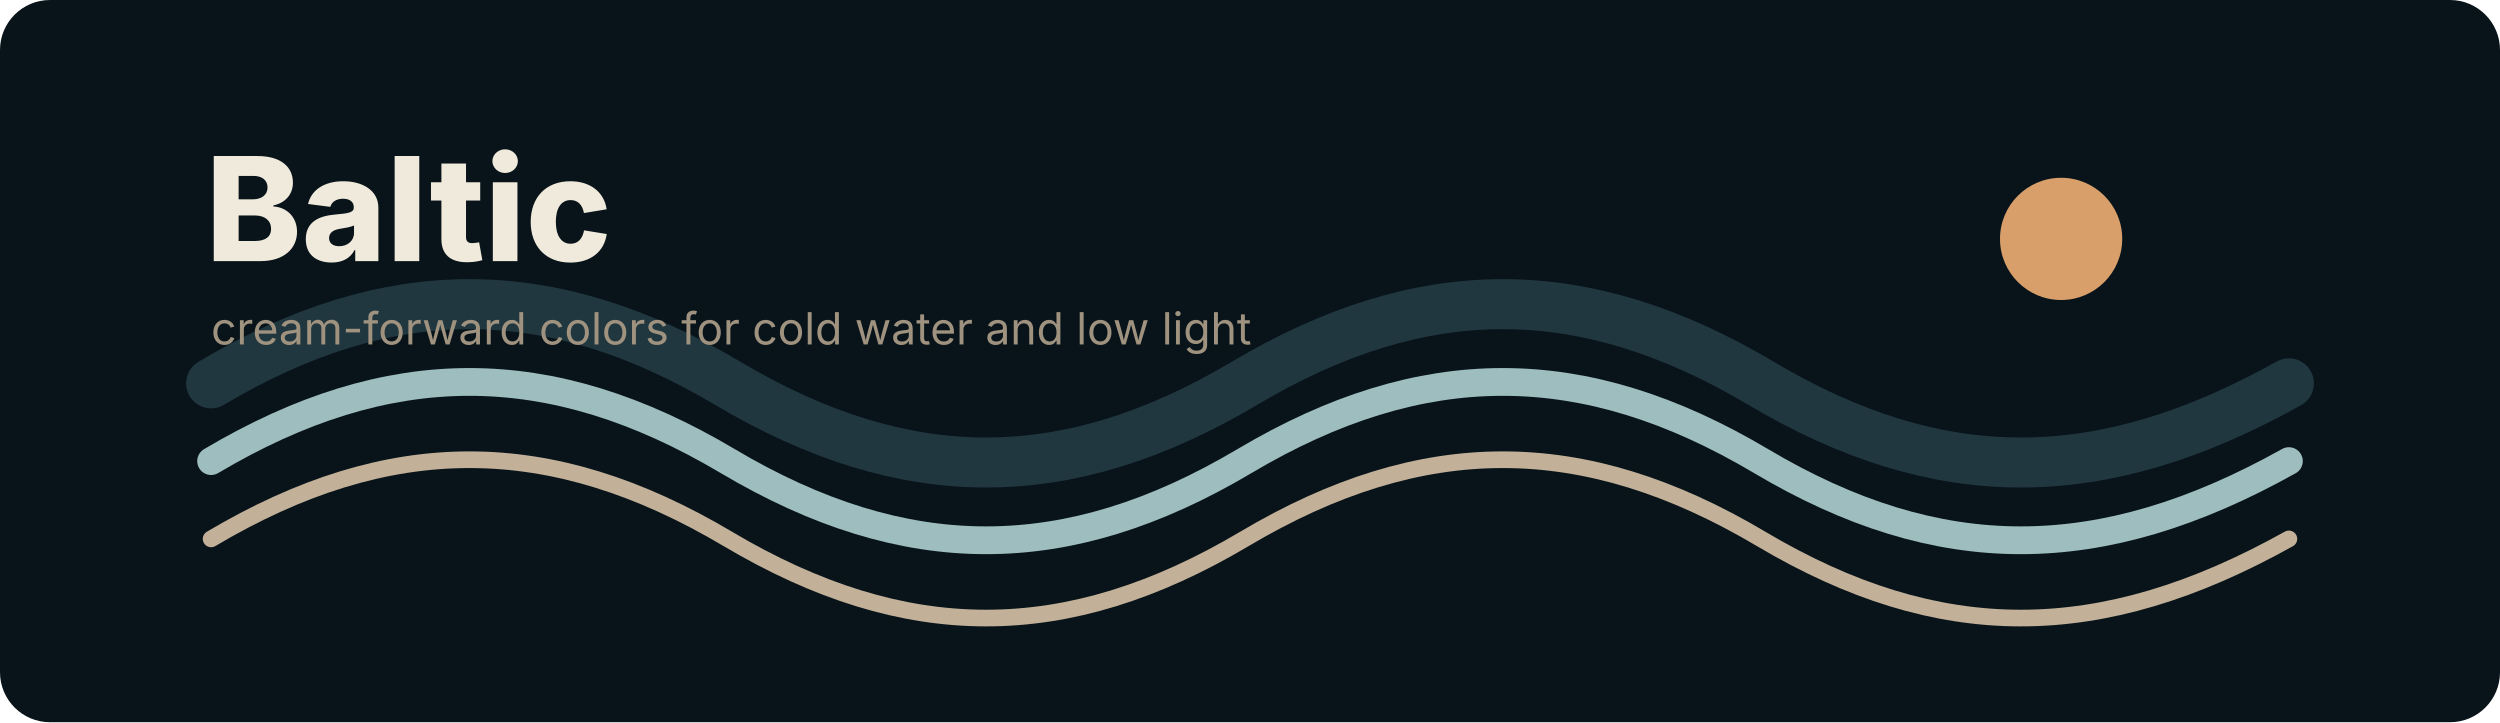
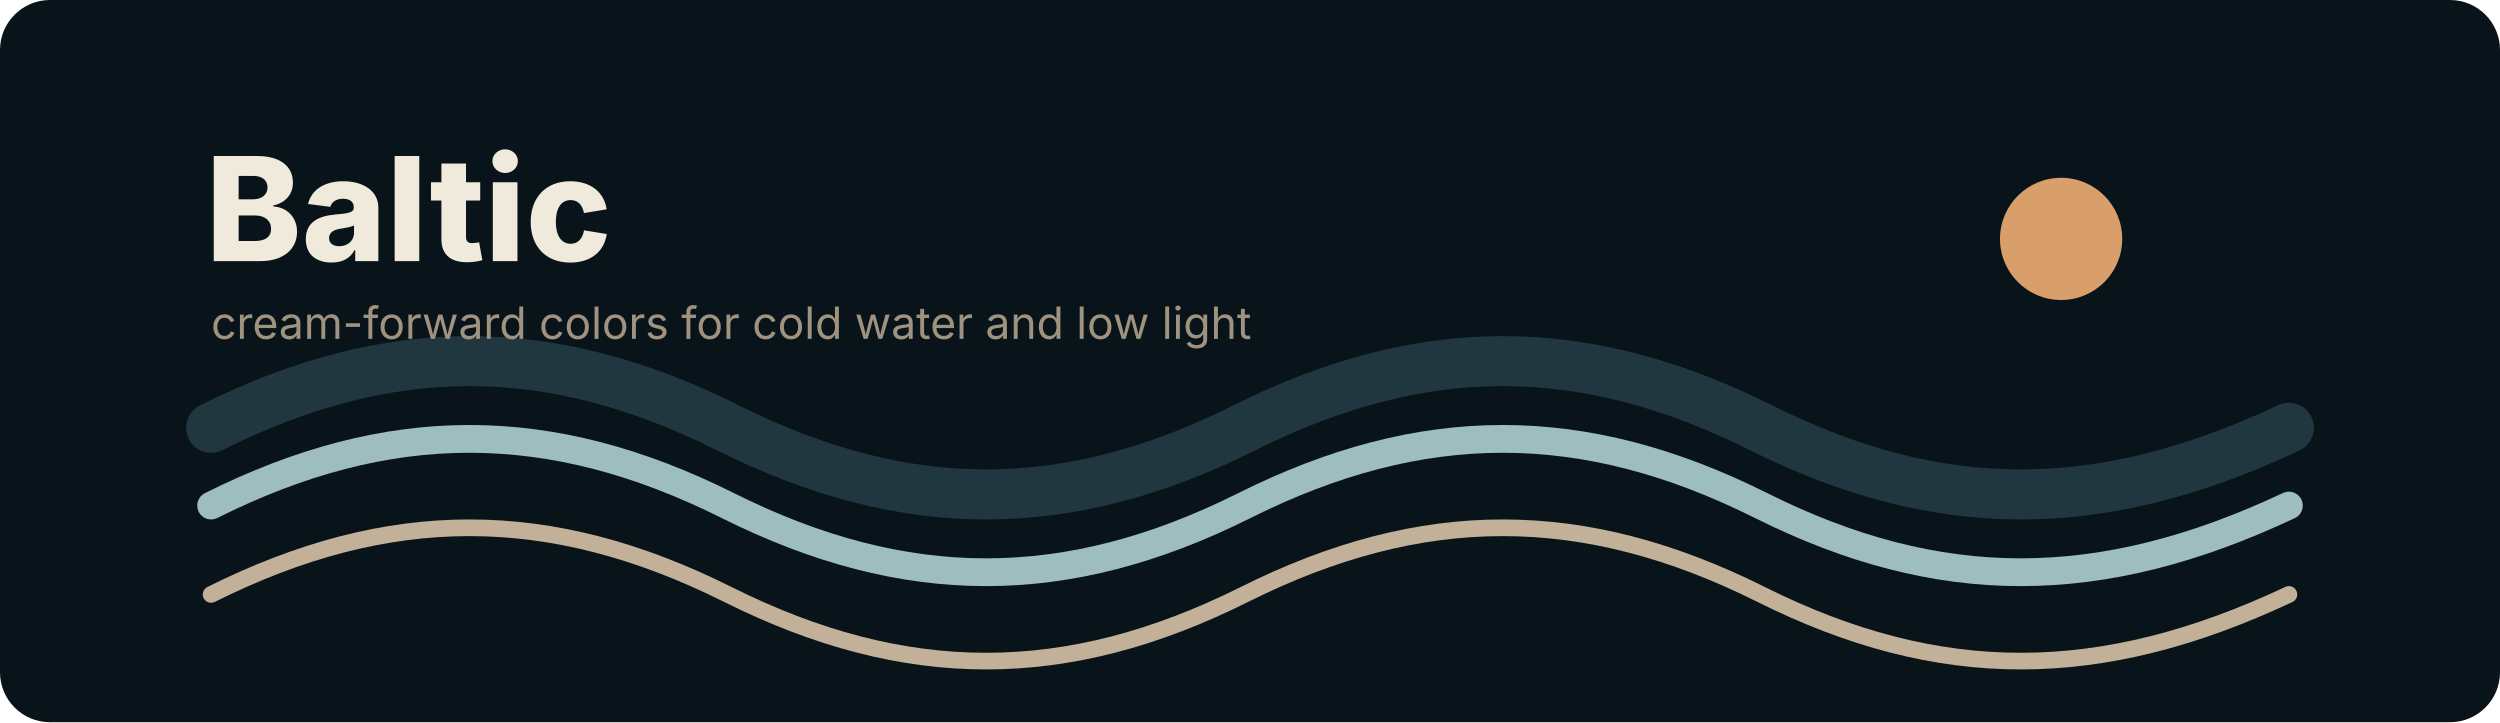
<svg xmlns="http://www.w3.org/2000/svg" width="900" height="260" viewBox="0 0 900 260" role="img" aria-labelledby="title desc">
  <rect width="900" height="260" rx="18" fill="#08141a" />
-   <path d="M76 166 C140 128 198 128 262 166 C326 204 384 204 448 166 C512 128 570 128 634 166 C698 204 756 204 824 166" fill="none" stroke="#9ebdbe" stroke-width="10" stroke-linecap="round" />
-   <path d="M76 194 C140 156 198 156 262 194 C326 232 384 232 448 194 C512 156 570 156 634 194 C698 232 756 232 824 194" fill="none" stroke="#d1bda3" stroke-width="6" stroke-linecap="round" opacity="0.92" />
-   <path d="M76 138 C140 100 198 100 262 138 C326 176 384 176 448 138 C512 100 570 100 634 138 C698 176 756 176 824 138" fill="none" stroke="#263d47" stroke-width="18" stroke-linecap="round" opacity="0.85" />
+   <path d="M76 182 C140 150 198 150 262 182 C326 214 384 214 448 182 C512 150 570 150 634 182 C698 214 756 214 824 182" fill="none" stroke="#9ebdbe" stroke-width="10" stroke-linecap="round" />
+   <path d="M76 214 C140 182 198 182 262 214 C326 246 384 246 448 214 C512 182 570 182 634 214 C698 246 756 246 824 214" fill="none" stroke="#d1bda3" stroke-width="6" stroke-linecap="round" opacity="0.92" />
+   <path d="M76 154 C140 122 198 122 262 154 C326 186 384 186 448 154 C512 122 570 122 634 154 C698 186 756 186 824 154" fill="none" stroke="#263d47" stroke-width="18" stroke-linecap="round" opacity="0.85" />
  <circle cx="742" cy="86" r="22" fill="#d99f6b" />
  <text x="74" y="94" fill="#f0eadc" font-family="Inter, ui-sans-serif, system-ui, -apple-system, BlinkMacSystemFont, Segoe UI, sans-serif" font-size="52" font-weight="800">Baltic</text>
-   <text x="76" y="124" fill="#9f927f" font-family="Inter, ui-sans-serif, system-ui, -apple-system, BlinkMacSystemFont, Segoe UI, sans-serif" font-size="16">cream-forward colors for cold water and low light</text>
+   <text x="76" y="122" fill="#9f927f" font-family="Inter, ui-sans-serif, system-ui, -apple-system, BlinkMacSystemFont, Segoe UI, sans-serif" font-size="16">cream-forward colors for cold water and low light</text>
</svg>
